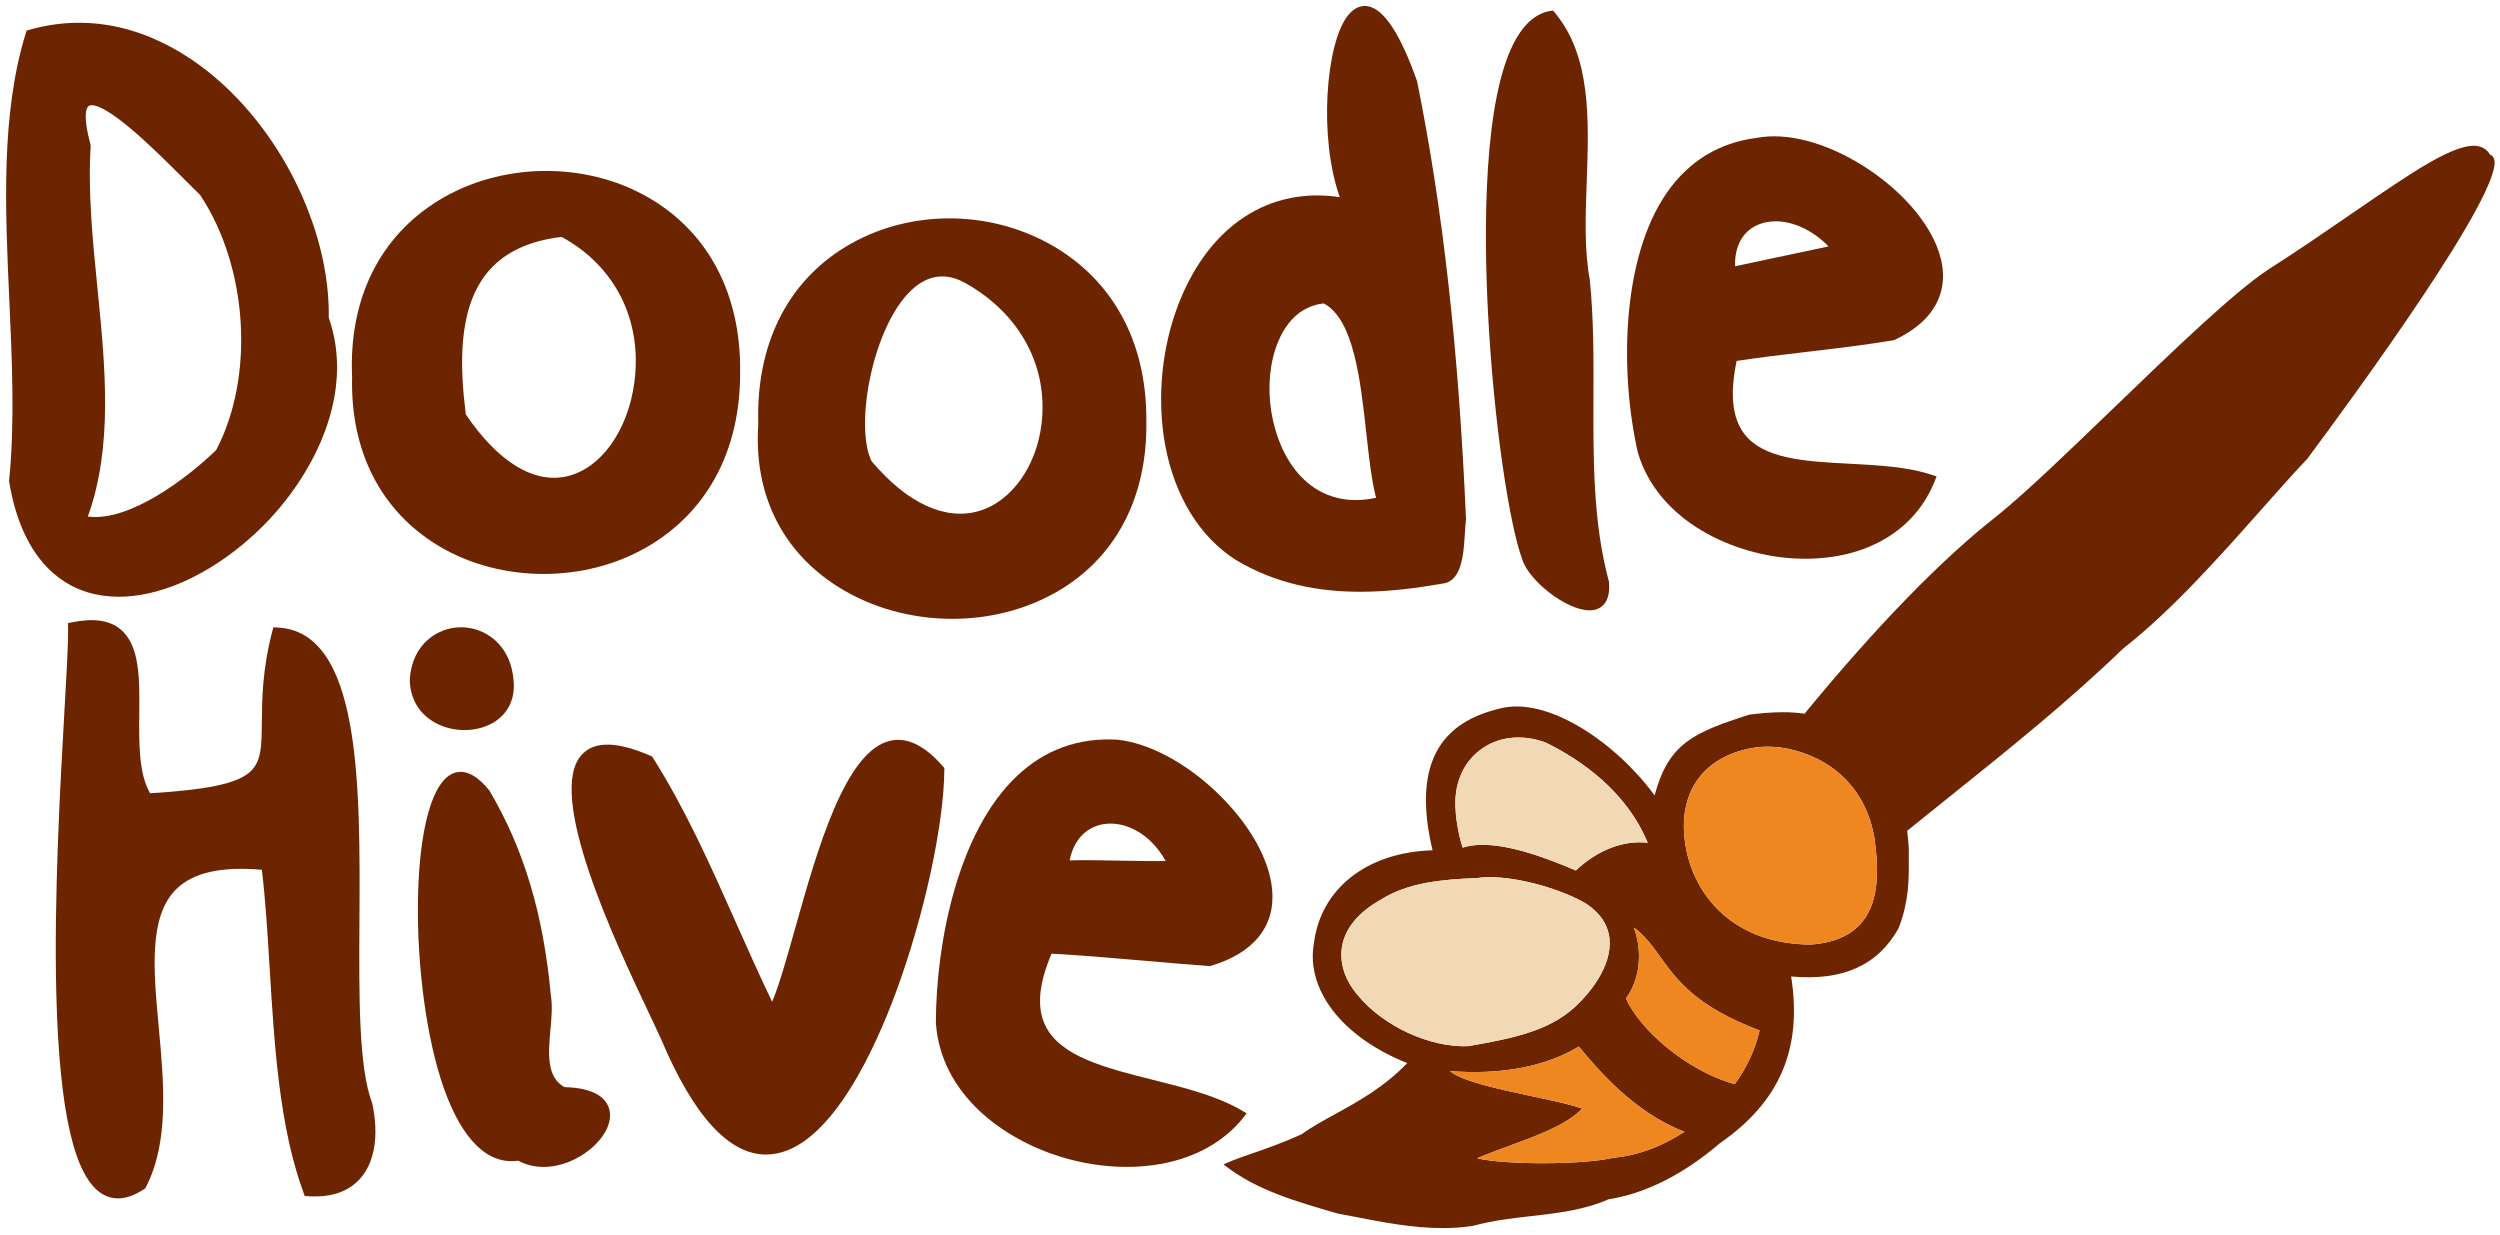
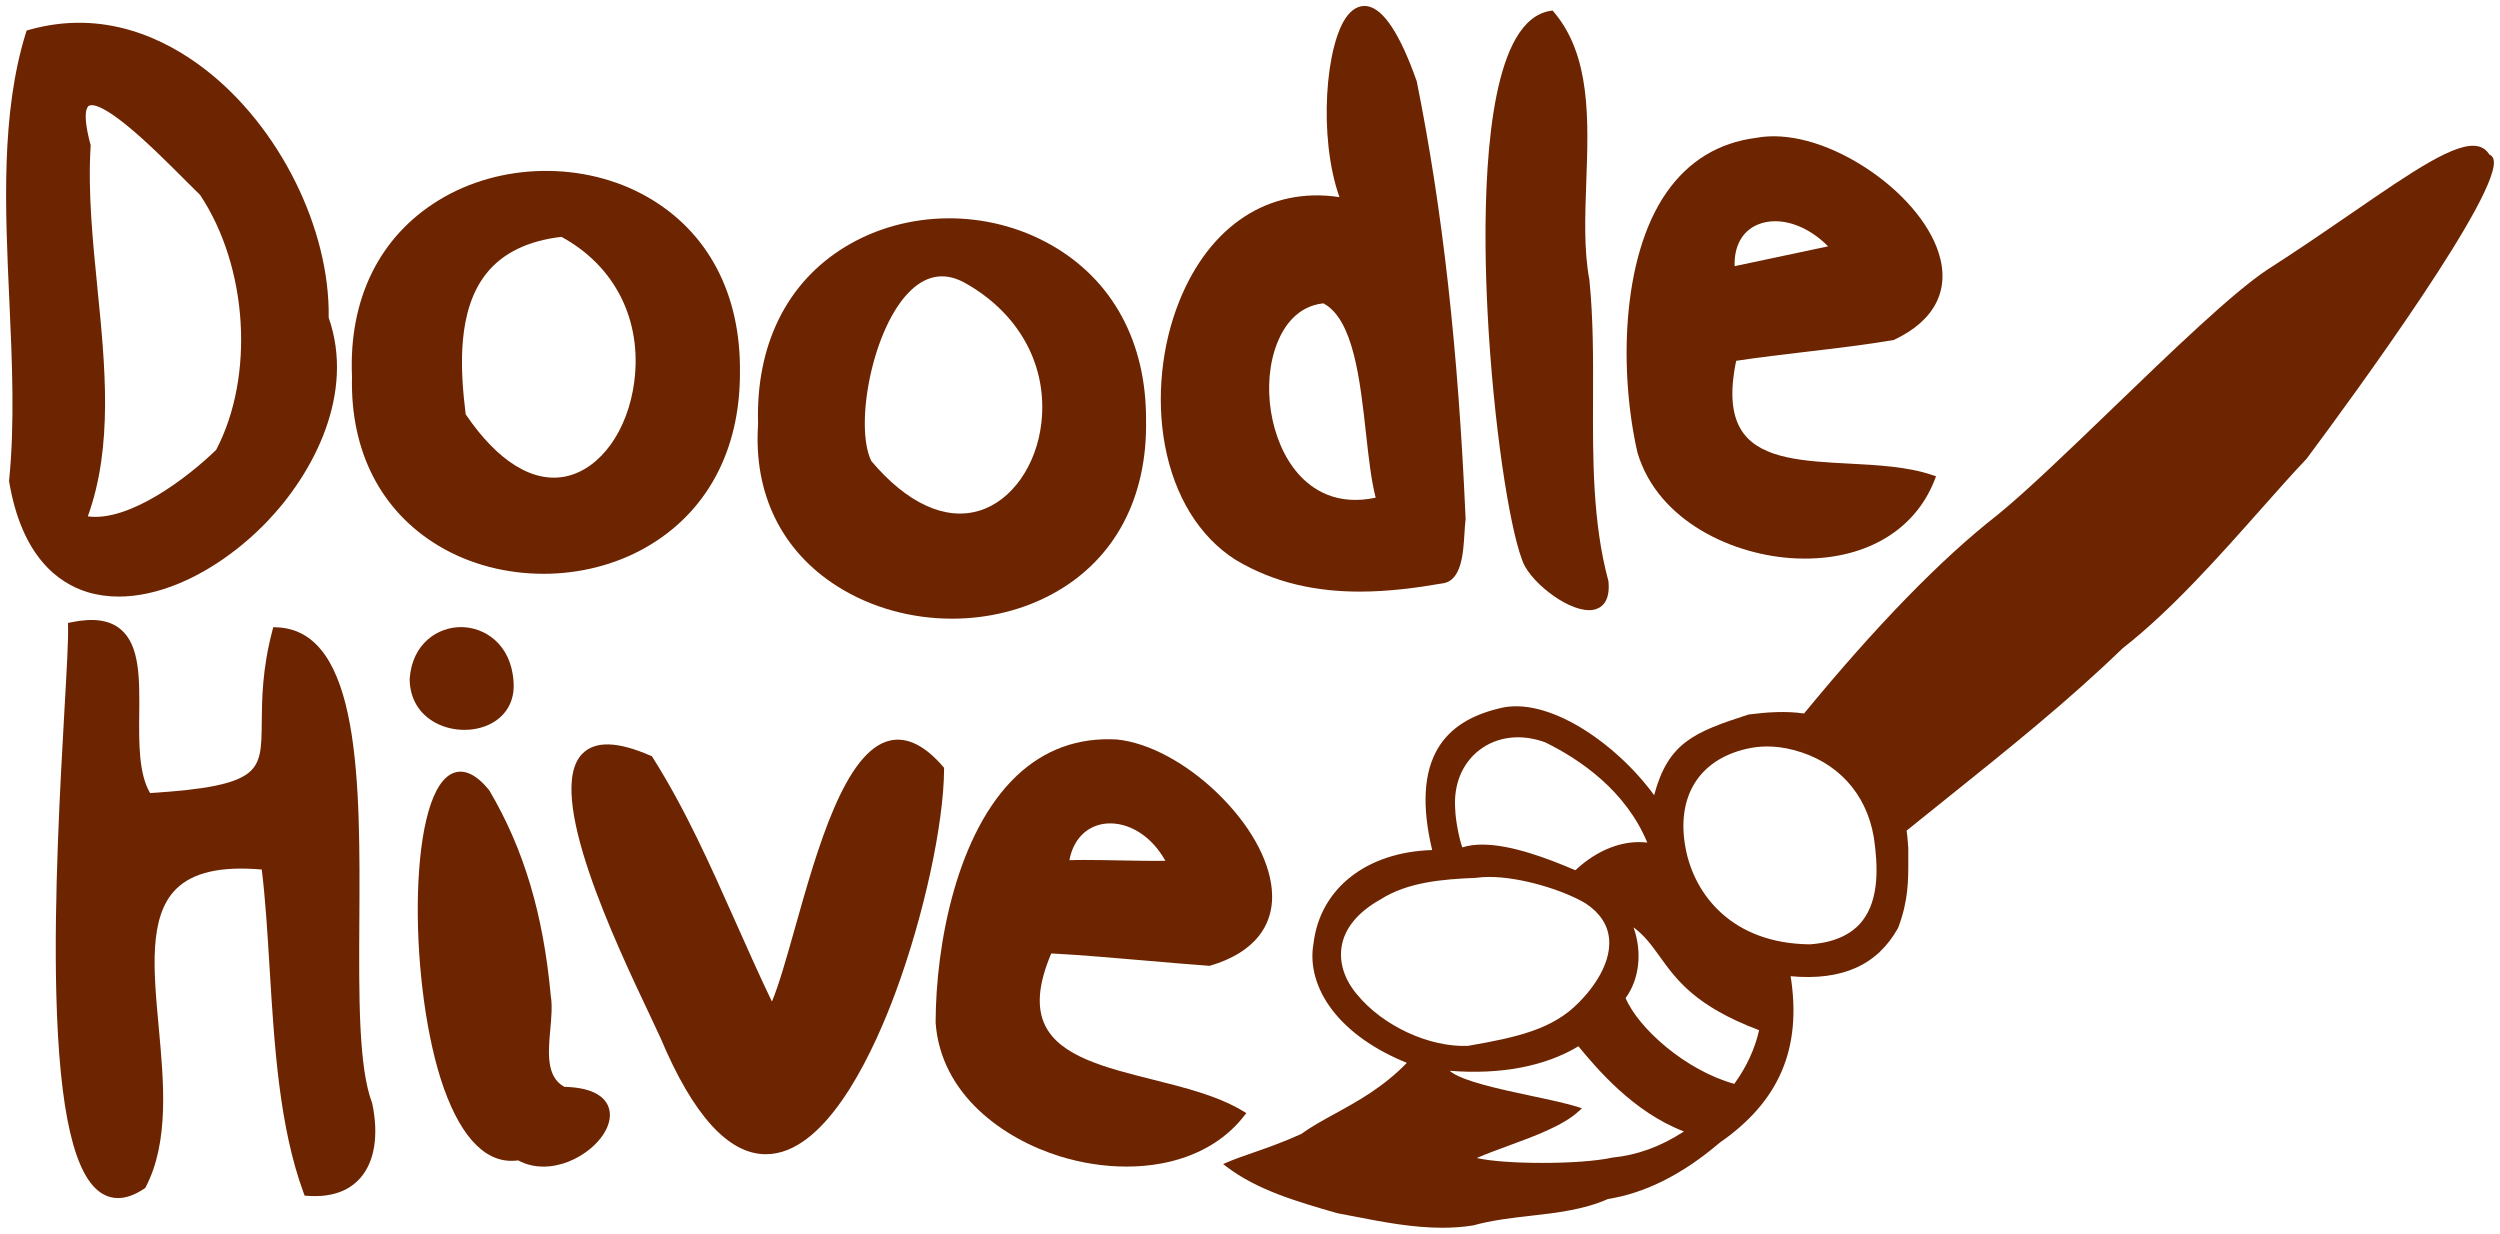
- <svg xmlns="http://www.w3.org/2000/svg" viewBox="38 85 1843.5 910">
+ <svg xmlns="http://www.w3.org/2000/svg" viewBox="38 85 1844 910">
  <path fill="#6d2400" d="M125.53,525.04c13.92,0,28.95-3.24,44.45-9.67,22.78-9.44,45.92-25.71,65.16-45.8,34.7-36.24,64.74-94.69,45.29-150.28,1.05-65.69-36.4-140.95-91.25-183.22-28.52-21.98-74.19-44.85-129.89-29.01l-1.66.47-.51,1.64c-18.51,59.4-15.34,129.29-12.26,196.87,2.03,44.72,4.14,90.96-.15,133.34l-.04.43.07.42c9.35,55.55,36.5,74.96,57.63,81.46,7.26,2.23,15.02,3.34,23.16,3.34ZM109.86,297.47c-3.5-34.96-7.11-71.11-5-104.8l.03-.52-.14-.51c-6.32-23.51-2.48-27.84-1.15-28.61,1.86-1.07,8.45-1.7,29.43,15.68,14.04,11.63,29.26,26.86,41.49,39.11,4.27,4.27,7.97,7.98,11.07,10.97,35.29,53.06,40.36,133.72,11.85,188.02-21.41,20.81-64.18,53.23-94.67,49.07,18.75-51.75,12.82-111.03,7.08-168.41Z" />
  <path fill="#6d2400" d="M438.81,508.24c26.28,0,52.64-6.43,75.33-19.33,45.04-25.59,69.77-71.4,69.64-129,.77-58.09-23.54-104.16-68.47-129.73-46.37-26.39-108.14-25.39-153.7,2.5-43.82,26.83-66.54,73.07-63.97,130.22-1.38,54.89,21.32,99.18,63.91,124.7,22.93,13.74,50.06,20.63,77.27,20.63ZM396.65,286.86c11.97-15.15,30.64-24.29,55.49-27.16,39.57,21.55,59.62,61.48,53.67,107.03-4.66,35.67-24.57,63.59-49.54,69.46-24.43,5.74-50.97-10.44-74.78-45.6-4.26-34.17-6.28-76.61,15.16-103.74Z" />
  <path fill="#6d2400" d="M655.71,517.53c25.04,15.83,54.81,23.81,84.48,23.81,26.58,0,53.07-6.4,76-19.31,44.31-24.94,68.15-70.08,67.13-127.11.27-57.58-24.63-103.51-70.12-129.31-46.83-26.56-106.28-26.06-151.47,1.26-43.5,26.31-66.43,72.82-64.56,130.98-3.49,51.11,17.29,93.61,58.54,119.68ZM806.12,396.89c-3.57,31.57-21.98,57.62-45.81,64.81-25.06,7.56-53.34-5.46-79.66-36.68-12.72-26.31.97-99.43,29.44-126.09,12.42-11.63,26.09-13.22,40.61-4.73l.03.02c39.41,22.46,60.11,60.84,55.39,102.67Z" />
  <path fill="#6d2400" d="M1083.04,145.21l-.12-.43c-12.21-34.63-24.43-53.19-36.33-55.19-3.72-.63-9.28.06-14.66,6.84-16.31,20.55-21.69,89.78-5.96,133.96-51.72-7.82-95.61,20.57-118.17,76.89-13.13,32.77-16.97,71.42-10.56,106.06,6.98,37.67,25.49,67.71,52.18,84.62,29.55,17.7,60.96,23.41,91.5,23.41,21.15,0,41.89-2.74,61.3-6.11,13.88-1.94,15.1-22.31,15.99-37.18.22-3.65.43-7.1.78-9.73l.04-.28v-.29c-5.46-125.15-16.89-227.64-36-322.56ZM1052.71,452.08c-28.87,6.21-46.99-6.06-57.2-17.7-20.79-23.71-27.53-66.15-15.34-96.61,4.85-12.12,14.67-26.89,33.93-29.04,22.16,11.69,27.09,56.38,31.45,95.87,1.96,17.8,3.83,34.7,7.16,47.48Z" />
  <path fill="#6d2400" d="M1224.29,513.33c-11.6-43.06-11.44-89.75-11.27-134.91.1-28.7.21-58.38-2.69-86.97l-.04-.26c-4.05-21.73-3.17-46.25-2.24-72.2,1.63-45.63,3.32-92.82-23.71-124.86l-1.16-1.38-1.78.29c-9.92,1.61-18.42,8.44-25.27,20.28-24.94,43.1-23.83,144.51-20.94,201.12,4.26,83.66,16.17,158.55,25.25,182.79,4.38,15.38,32.24,37.83,49.69,37.83,1.1,0,2.15-.09,3.16-.27,4.81-.89,12.66-4.78,11.12-20.94l-.1-.53Z" />
  <path fill="#6d2400" d="M1401.98,426.96c-32.66-1.72-63.51-3.34-77.76-22.07-8.87-11.66-10.71-29.25-5.62-53.75,16.83-2.56,34.63-4.66,51.86-6.69,21.17-2.49,43.05-5.07,63.85-8.57l.43-.07.4-.19c30.03-14.12,41.64-37.03,32.69-64.51-7.22-22.16-27.71-45.74-54.82-63.09-27.97-17.9-57.06-25.66-79.83-21.32-27.61,3.56-49.79,17.1-65.93,40.24-33.82,48.48-34.84,133.41-21.47,191.82l.05.2c15.12,50.74,71.19,75.96,116.88,77.92,2.2.09,4.36.14,6.51.14,45.79,0,81.25-21.22,95.58-57.57l1.23-3.12-3.18-1.07c-17.99-6.05-39.79-7.2-60.88-8.31ZM1334.38,250.7c4.04-1.7,8.42-2.52,12.98-2.52,13.02,0,27.43,6.68,39.03,18.53-11.14,2.37-27.4,5.81-42.13,8.93-10.52,2.23-20.27,4.29-26.81,5.68-.45-14.79,5.62-25.84,16.94-30.62Z" />
  <path fill="#6d2400" d="M312.48,898.61c-10.07-26.48-9.76-78.73-9.43-134.06.59-100.54,1.27-214.49-60.94-216.84l-2.55-.1-.65,2.47c-7.49,28.45-7.69,50.83-7.83,67.17-.17,18.94-.27,30.38-9.98,37.98-10.1,7.9-31.13,12.19-72.4,14.72-8.42-14.36-8.21-36.69-8-58.32.25-26.12.48-50.8-13.89-62.62-8.17-6.72-19.96-8.37-36.07-5.05l-2.62.54.08,2.67c.28,9.6-1,32.27-2.63,60.96-3.13,55.11-7.85,138.4-6.04,209.95,2.22,87.45,13.48,135.74,34.42,147.66,3.47,1.98,7.18,2.96,11.08,2.96,6.02,0,12.54-2.35,19.48-7.03l.67-.46.37-.72c17.3-33.5,13.32-76.63,9.48-118.34-3.85-41.77-7.49-81.21,12.85-101.4,12.39-12.3,33.09-17.01,63.21-14.37,2.7,22.3,4.18,46.58,5.74,72.23,3.52,57.78,7.16,117.52,25.15,166.37l.71,1.93,2.05.15c17.18,1.22,30.33-3.22,39.07-13.22,10.51-12.01,13.63-31.45,8.8-54.75l-.14-.49Z" />
  <path fill="#6d2400" d="M359.44,618.24c6.42,3.42,13.8,5.11,21.08,5.11,8.16,0,16.19-2.13,22.58-6.34,9.86-6.49,14.72-16.98,13.67-29.46-1.79-27.41-21.29-39.95-38.65-40h-.11c-16.94,0-35.97,11.91-37.84,38.12v.13s0,.13,0,.13c.13,14.29,6.98,25.77,19.28,32.32Z" />
  <path fill="#6d2400" d="M454.21,886.63c-13.44-7.41-11.85-25.23-10.3-42.47.8-8.96,1.56-17.42.34-24.65-5.52-60.34-19.91-108.45-45.29-151.41l-.27-.38c-12.63-15.61-22.34-14.93-28.27-11.6-32.21,18.07-30.82,159.21-4.99,231.68,13.53,37.96,32.41,56.27,54.69,53.09,6,3.22,12.39,4.6,18.75,4.6,12.75,0,25.36-5.57,34.42-13.1,11.64-9.68,16.86-21.43,13.61-30.66-2.32-6.6-9.9-14.54-32.69-15.09Z" />
  <path fill="#6d2400" d="M734.37,651.35l-.78-.9c-13.39-15.54-26.5-22.02-38.96-19.26-33.39,7.41-53.87,80.09-70.32,138.5-6.23,22.13-11.75,41.7-16.94,54.08-9.34-19.49-18.06-39.07-26.51-58.06-19.1-42.93-37.14-83.48-61.47-122.05l-.52-.83-.9-.39c-24.55-10.69-41.09-11.13-50.56-1.35-27.81,28.72,24.68,139.42,49.9,192.63,3.42,7.22,6.12,12.92,7.93,16.96,23.94,56.92,50.02,85.67,77.65,85.67,2.66,0,5.33-.27,8.02-.8,41.16-8.17,72.66-78.02,87.77-118.93,20.76-56.19,35.42-123.66,35.67-164.07v-1.19Z" />
  <path fill="#6d2400" d="M935.58,669.64c-23.12-22.22-50.65-36.87-73.76-39.2-28.47-1.63-53.31,7.36-73.87,26.74-44.02,41.5-59.74,124.01-59.83,182.05v.24c3.86,52.93,50.05,85.61,91.99,98.54,16.03,4.94,32.73,7.46,48.8,7.46,8.82,0,17.45-.76,25.67-2.29,25.52-4.75,46.43-16.62,60.46-34.31l2.26-2.85-3.12-1.86c-18.18-10.88-42.4-16.96-65.83-22.84-35.14-8.82-68.33-17.16-79.47-39.95-6.5-13.29-5.02-30.68,4.53-53.12,22.46,1.2,46.19,3.26,69.16,5.25,15.57,1.35,31.67,2.75,47.08,3.85l.57.04.55-.16c31.72-9.33,47.81-29.33,45.3-56.32-2.1-22.58-16.86-48.56-40.5-71.28ZM826.78,719.49c2.74-14.61,11.79-24.49,24.75-26.72,14.35-2.47,33.66,5.1,46.07,27.14-9.06.19-21.64-.04-33.85-.27-9.27-.17-18.25-.34-25.82-.34-4.23,0-8.01.05-11.15.18Z" />
-   <path fill="#6d2400" d="M1877.05,202c-.54-1.46-1.54-2.49-2.92-3-1.89-3.17-4.62-5.21-8.12-6.05-16.1-3.86-48.44,18.36-93.2,49.13-18.56,12.76-39.59,27.22-62.34,41.78-25.38,16.73-70.35,60.07-113.84,101.99-32.92,31.73-64.02,61.7-85.44,79.1-41.01,31.95-88.96,81.19-142.53,146.34-5.19-.78-10.5-1.1-15.89-1.1-8.2,0-16.56.75-24.88,1.8l-.3.07c-40.31,13.09-59.17,20.75-69.48,59.48-28.24-38.69-79.05-73.58-114.48-63.98-21.42,5.16-36.08,14.69-44.84,29.12-10.69,17.63-12.17,42.96-4.42,75.32-48.49,1.43-82.76,28.41-87.54,69.05-2.87,16.11,2.03,33.46,13.8,48.88,12.2,15.96,31.21,29.42,55.08,39.01-17.41,17.98-36.22,28.29-52.87,37.43-9.04,4.96-17.59,9.64-25.14,15.09-13.38,6.09-25.33,10.25-35.88,13.92-7.33,2.55-13.67,4.76-19.08,7.13l-2.56,1.12,2.22,1.69c22.92,17.46,51.52,25.73,81.8,34.49l.15.03c4.17.77,8.41,1.6,12.72,2.44,20.31,3.96,42.64,8.31,64.82,8.31,7.61,0,15.21-.51,22.7-1.73l.17-.04c13.73-3.8,28.22-5.45,42.23-7.05,19.25-2.19,39.16-4.46,57.03-12.38,27.54-4.36,55.23-18.3,82.3-41.44l.04-.03c44.09-30.54,60.79-69.63,52.42-122.87,37.99,3.46,63.88-8.14,79.15-35.42l.1-.22c7.65-19.87,7.58-35.44,7.52-50.5-.02-2.77-.03-5.5.01-8.22v-.14c-.13-1.75-.25-3.45-.41-5.06-.18-2.72-.49-5.31-.84-7.84,9.84-7.95,19.53-15.71,29.07-23.36,46.08-36.92,89.61-71.8,130.3-111.14,35.75-27.9,70.94-67.57,101.98-102.57,12.05-13.58,23.43-26.42,33.63-37.14l.12-.15c34.41-46.2,146.03-198.7,137.64-221.29ZM1129.29,638.15c13.17-10.03,30.82-12.07,48.45-5.61,25.77,12.64,59.44,35.66,75.31,73.97-17.72-2.16-36.84,5.17-53.05,20.4-20.41-8.75-47.33-18.94-68.69-18.94-5.3,0-10.26.63-14.68,2.06-2.21-5.54-5.05-20.22-5.24-27.66-1.53-18.28,5-34.4,17.9-44.22ZM1039.15,818.76l-.02-.03c-9.55-11.15-13.62-23.98-11.46-36.11,2.36-13.24,12.17-25.02,28.45-34.12,20.19-12.93,45.92-14.99,70.54-16h.17c2.98-.46,6.2-.67,9.61-.67,22.81,0,53.76,9.3,70.9,19.36,10.58,6.97,16.46,15.72,17.49,26.01,2.11,21.25-16.48,41.48-22.26,47.2-19.21,19.9-46.07,25.85-81.92,32.04-28.42,1.12-62.71-14.73-81.5-37.68ZM1227.34,938.84l-.2.03c-23.44,5.2-79.46,5.09-99.86.28,6.94-3.03,14.88-5.95,23.21-9.01,20-7.35,40.68-14.96,52.28-25.77l2.05-1.91-2.67-.86c-8.3-2.68-20.77-5.33-33.97-8.13-23.56-5.01-52.29-11.11-60.95-18.65,37.61,2.97,70.36-3.24,95.01-18.07l.23.28c13.16,15.82,40.17,48.3,77.64,62.52-17.13,11.17-34.43,17.49-52.77,19.29ZM1317.21,884.46c-35.94-9.96-70.65-40.91-80.17-63.28,10.2-13.94,12.34-33.85,5.84-52.19,8.23,6.09,13.44,13.35,19.34,21.56,12.34,17.16,26.31,36.59,73.28,54.32-3.08,13.76-9.23,27.06-18.29,39.59ZM1411.3,764.72c-8.07,9.96-20.97,15.62-38.35,16.82-57.42-.55-84.92-36.57-91.51-70.1-7.49-38.2,9.25-65.9,44.79-74.1,5.05-1.16,10.13-1.75,15.3-1.75,6.32,0,12.78.88,19.47,2.63,31.99,8.35,53.52,31.69,59.08,64.08.1.49.16.99.23,1.54,2.57,18.19,4.43,44.3-9.01,60.88Z" />
-   <path fill="#ef8720" d="M1280.11,919.55c-17.13,11.17-34.43,17.49-52.77,19.29l-.2.03c-23.44,5.2-79.46,5.09-99.86.28,6.94-3.03,14.88-5.95,23.21-9.01,20-7.35,40.68-14.96,52.28-25.77l2.05-1.91-2.67-.86c-8.3-2.68-20.77-5.33-33.97-8.13-23.56-5.01-52.29-11.11-60.95-18.65,37.61,2.97,70.36-3.24,95.01-18.07l.23.28c13.16,15.82,40.17,48.3,77.64,62.52Z" />
-   <path fill="#ef8720" d="M1411.3,764.72c-8.07,9.96-20.97,15.62-38.35,16.82-57.42-.55-84.92-36.57-91.51-70.1-7.49-38.2,9.25-65.9,44.79-74.1,5.05-1.16,10.13-1.75,15.3-1.75,6.32,0,12.78.88,19.47,2.63,31.99,8.35,53.52,31.69,59.08,64.08.1.49.16.99.23,1.54,2.57,18.19,4.43,44.3-9.01,60.88Z" />
-   <path fill="#ef8720" d="M1335.5,844.87c-3.08,13.76-9.23,27.06-18.29,39.59-35.94-9.96-70.65-40.91-80.17-63.28,10.2-13.94,12.34-33.85,5.84-52.19,8.23,6.09,13.44,13.35,19.34,21.56,12.34,17.16,26.31,36.59,73.28,54.32Z" />
-   <path fill="#f2d9b6" d="M1202.57,824.4c-19.21,19.9-46.07,25.85-81.92,32.04-28.42,1.12-62.71-14.73-81.5-37.68l-.02-.03c-9.55-11.15-13.62-23.98-11.46-36.11,2.36-13.24,12.17-25.02,28.45-34.12,20.19-12.93,45.92-14.99,70.54-16h.17c2.98-.46,6.2-.67,9.61-.67,22.81,0,53.76,9.3,70.9,19.36,10.58,6.97,16.46,15.72,17.49,26.01,2.11,21.25-16.48,41.48-22.26,47.2Z" />
-   <path fill="#f2d9b6" d="M1253.05,706.51c-17.72-2.16-36.84,5.17-53.05,20.4-20.41-8.75-47.33-18.94-68.69-18.94-5.3,0-10.26.63-14.68,2.06-2.21-5.54-5.05-20.22-5.24-27.66-1.53-18.28,5-34.4,17.9-44.22,13.17-10.03,30.82-12.07,48.45-5.61,25.77,12.64,59.44,35.66,75.31,73.97Z" />
+   <path fill="#6d2400" d="M1877.05,202c-.54-1.46-1.55-2.49-2.92-3-1.9-3.18-4.63-5.21-8.13-6.05-16.1-3.87-48.44,18.36-93.2,49.13-18.56,12.76-39.59,27.22-62.34,41.78-25.38,16.73-70.35,60.07-113.84,101.98-32.93,31.73-64.02,61.7-85.45,79.11-41,31.95-88.95,81.18-142.52,146.34h0c-13.08-1.96-26.99-1.04-40.77.7l-.3.07c-40.31,13.09-59.16,20.75-69.48,59.48-28.24-38.7-79.04-73.58-114.48-63.98-21.42,5.16-36.08,14.68-44.83,29.12-10.69,17.63-12.18,42.96-4.42,75.32-48.49,1.43-82.76,28.41-87.54,69.06-2.88,16.1,2.03,33.46,13.8,48.87,12.2,15.97,31.21,29.43,55.08,39.01-17.41,17.98-36.22,28.29-52.87,37.43-9.04,4.96-17.59,9.65-25.14,15.09-13.38,6.08-25.33,10.25-35.89,13.92-7.33,2.55-13.66,4.76-19.08,7.13l-2.56,1.12,2.22,1.69c22.92,17.46,51.52,25.73,81.8,34.48l.16.04c4.17.77,8.41,1.6,12.72,2.44,20.31,3.96,42.64,8.31,64.82,8.31,7.61,0,15.21-.51,22.7-1.73l.17-.04c13.73-3.81,28.22-5.46,42.23-7.05,19.25-2.19,39.16-4.46,57.03-12.38,27.53-4.36,55.22-18.3,82.3-41.44l.03-.03c44.1-30.54,60.8-69.63,52.43-122.86,37.99,3.46,63.88-8.14,79.15-35.43l.1-.21c7.65-19.88,7.58-35.45,7.52-50.5-.01-2.77-.02-5.5.01-8.22v-.07s0-.07,0-.07c-.13-1.75-.25-3.44-.41-5.06-.18-2.72-.49-5.31-.84-7.84,9.85-7.95,19.53-15.71,29.07-23.36,46.08-36.93,89.61-71.81,130.3-111.14,35.76-27.91,70.94-67.57,101.98-102.57,12.05-13.59,23.43-26.42,33.63-37.15l.12-.15c34.41-46.2,146.02-198.7,137.64-221.29ZM1129.29,638.15c13.17-10.03,30.83-12.07,48.45-5.61,25.78,12.64,59.44,35.65,75.31,73.96-17.72-2.15-36.84,5.17-53.05,20.4-20.41-8.74-47.32-18.93-68.69-18.93-5.3,0-10.25.63-14.68,2.06-2.2-5.54-5.05-20.22-5.23-27.66-1.53-18.28,5-34.39,17.9-44.21ZM1039.15,818.76l-.02-.03c-9.55-11.16-13.62-23.98-11.46-36.11,2.36-13.24,12.17-25.02,28.45-34.12,20.19-12.93,45.92-14.99,70.54-16l.18-.02c2.97-.44,6.2-.65,9.61-.65,22.8,0,53.76,9.3,70.9,19.36,10.58,6.96,16.46,15.71,17.49,26,2.11,21.26-16.48,41.48-22.25,47.2-19.21,19.91-46.08,25.85-81.93,32.05-28.42,1.12-62.7-14.74-81.49-37.69ZM1227.34,938.84l-.2.03c-23.44,5.21-79.46,5.09-99.86.28,6.94-3.03,14.88-5.95,23.21-9.01,20-7.35,40.68-14.95,52.28-25.77l2.05-1.91-2.67-.86c-8.31-2.68-20.78-5.33-33.98-8.13-23.56-5.01-52.29-11.11-60.95-18.65,37.61,2.98,70.36-3.24,95.01-18.07l.23.28c13.16,15.83,40.16,48.3,77.64,62.52-17.14,11.17-34.43,17.48-52.78,19.28ZM1317.21,884.46c-35.94-9.95-70.65-40.91-80.17-63.28,10.21-13.94,12.35-33.84,5.85-52.19,8.23,6.1,13.44,13.35,19.34,21.56,12.34,17.16,26.31,36.6,73.28,54.32-3.08,13.76-9.23,27.07-18.29,39.59ZM1411.3,764.72c-8.07,9.96-20.98,15.62-38.35,16.82-57.42-.55-84.92-36.57-91.51-70.1-7.49-38.2,9.25-65.9,44.79-74.1,5.05-1.17,10.13-1.75,15.29-1.75,6.32,0,12.78.87,19.48,2.62,31.98,8.35,53.51,31.69,59.08,64.09.1.49.16.99.23,1.54,2.57,18.19,4.43,44.3-9.01,60.88Z" />
</svg>
